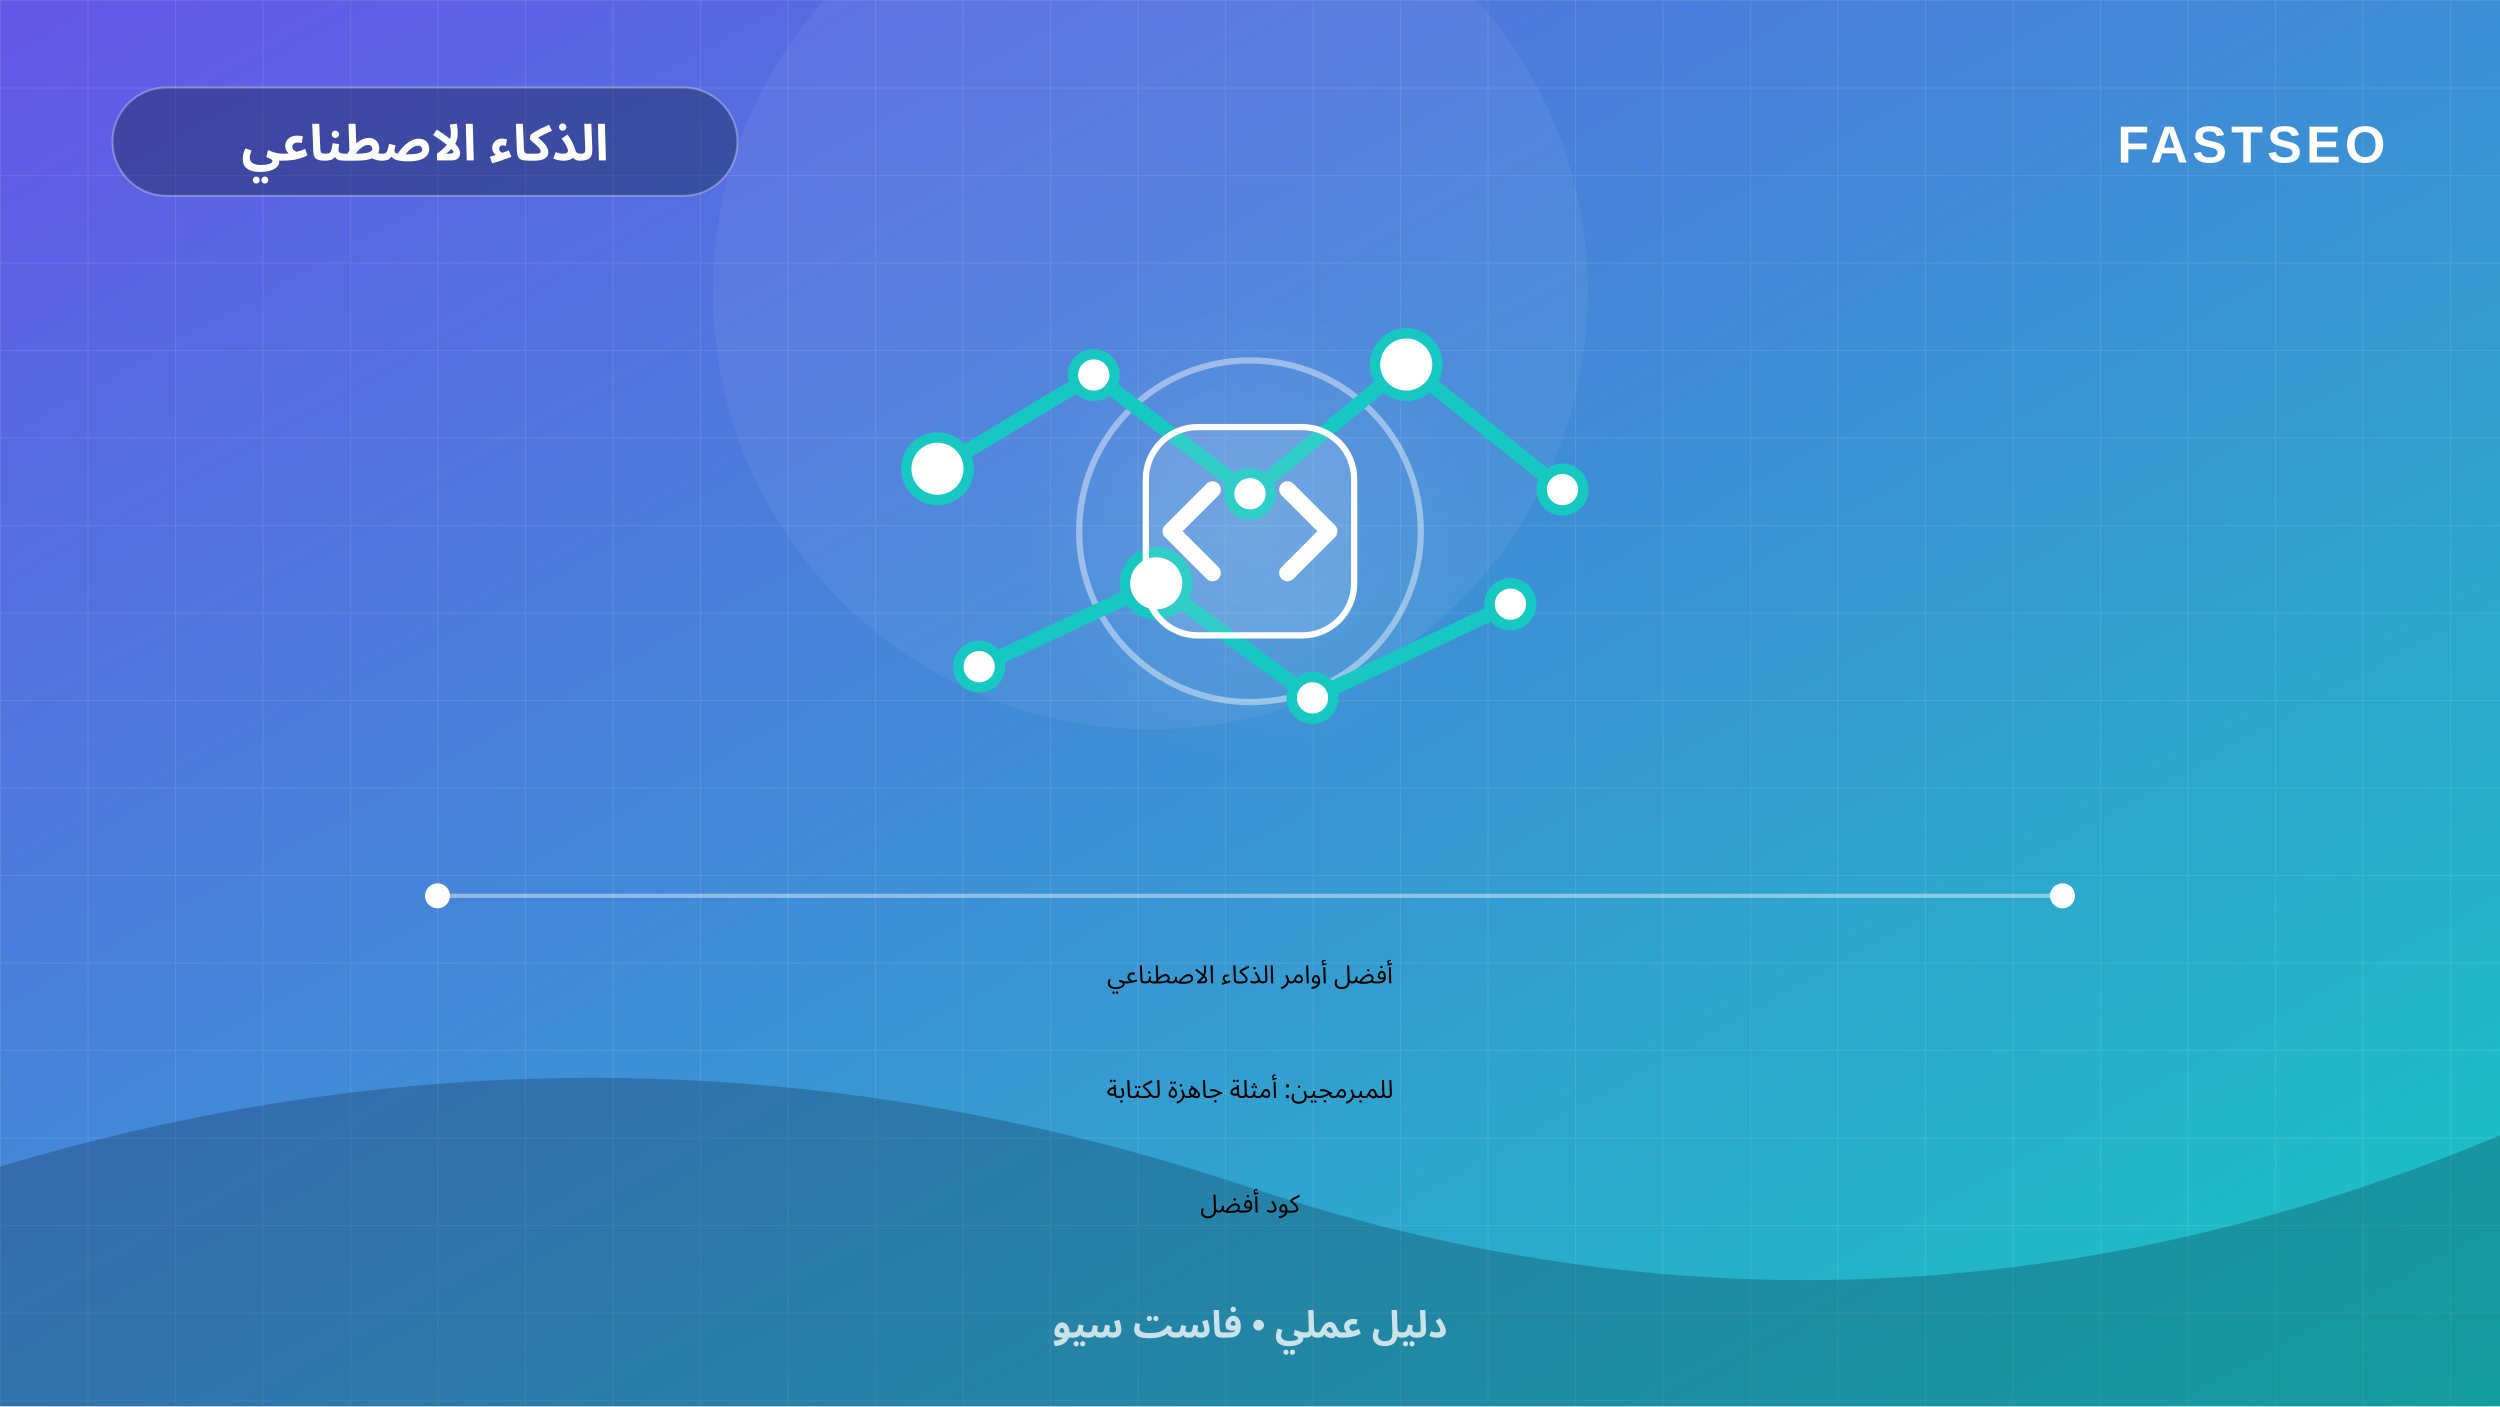
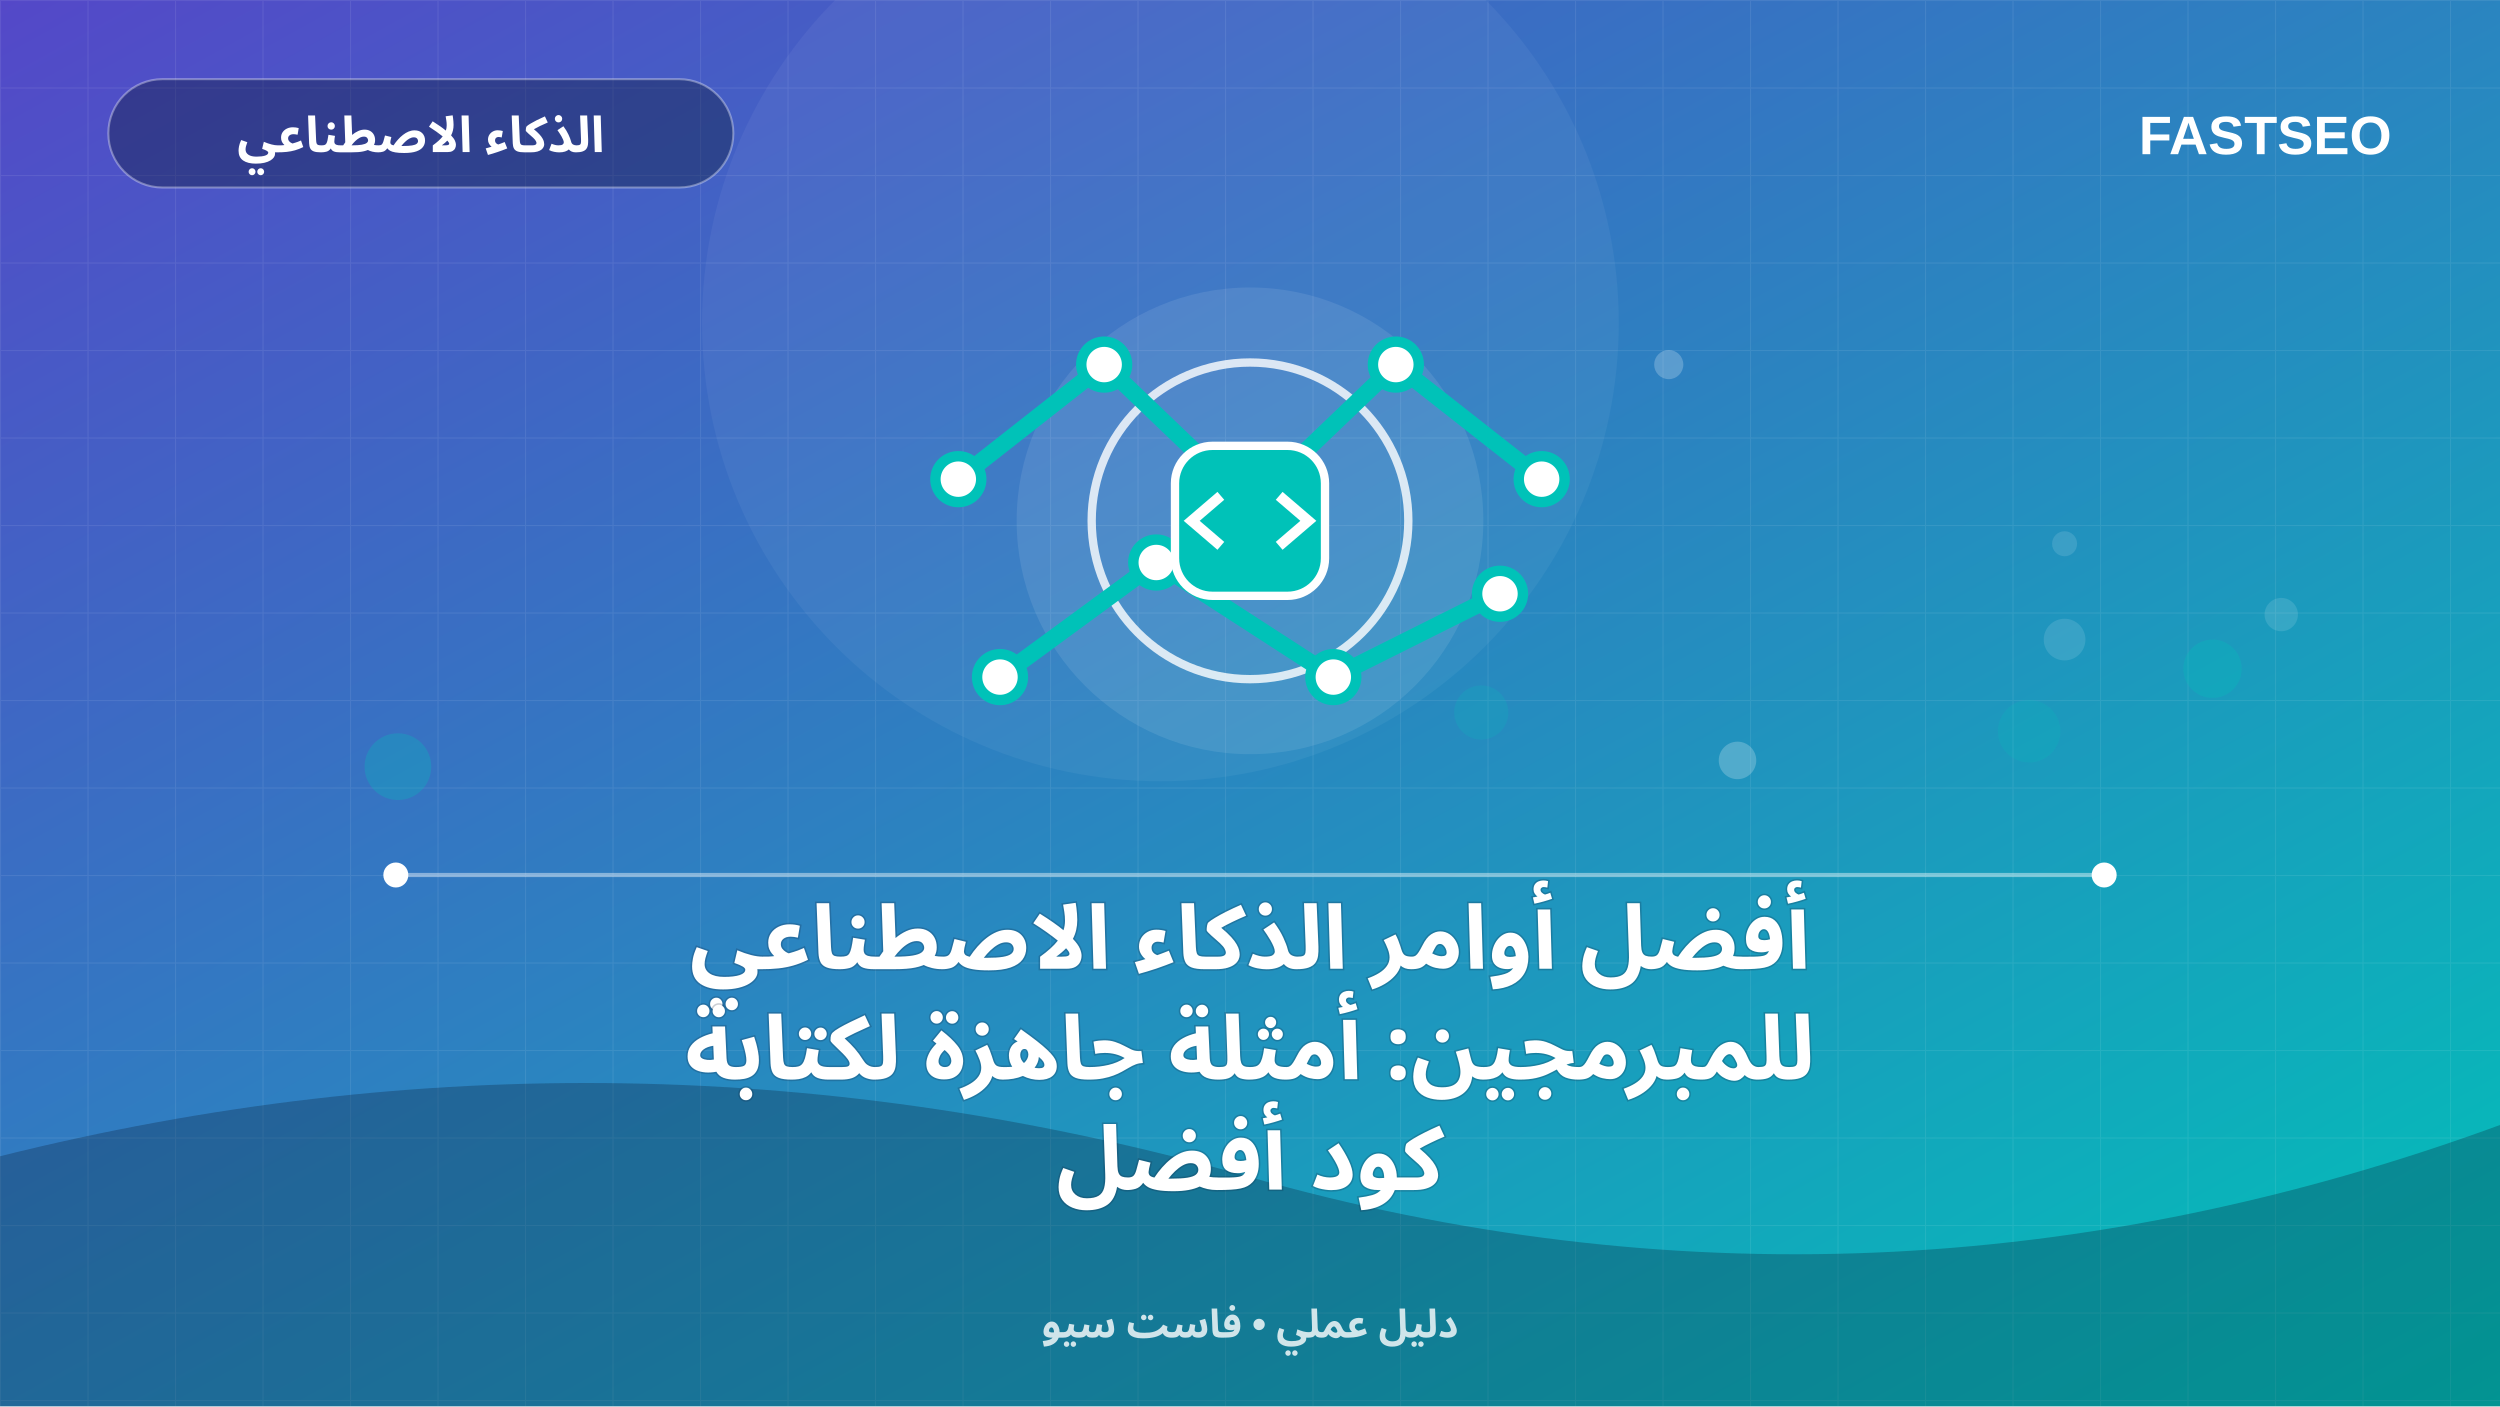
- <svg xmlns="http://www.w3.org/2000/svg" width="1200" height="675" viewBox="0 0 1200 675" role="img" aria-labelledby="title desc">
+ <svg xmlns="http://www.w3.org/2000/svg" width="1200" height="675" viewBox="0 0 1200 675" role="img" aria-labelledby="t dsc">
  <defs>
    <linearGradient id="bg" x1="0" y1="0" x2="1" y2="1">
-       <stop offset="0" stop-color="#6557E8" />
-       <stop offset="1" stop-color="#16C7C2" />
+       <stop stop-color="#5448C8" />
+       <stop offset="1" stop-color="#00C2B8" />
    </linearGradient>
-     <radialGradient id="orb">
-       <stop stop-color="#fff" stop-opacity=".5" />
-       <stop offset="1" stop-color="#fff" stop-opacity="0" />
-     </radialGradient>
-     <pattern id="grid" width="42" height="42" patternUnits="userSpaceOnUse">
-       <path d="M42 0H0V42" fill="none" stroke="#fff" stroke-opacity=".09" stroke-width="1" />
+     <pattern id="g" width="42" height="42" patternUnits="userSpaceOnUse">
+       <path d="M42 0H0V42" fill="none" stroke="#fff" stroke-opacity=".08" />
    </pattern>
+     <style>.headline{fill:#fff;font-family:'Noto Sans Arabic',Tahoma,Arial,sans-serif;font-size:43px;font-weight:900;paint-order:stroke;stroke:#10213B;stroke-opacity:.22;stroke-width:1.5px}</style>
  </defs>
  <rect width="1200" height="675" fill="url(#bg)" />
-   <rect width="1200" height="675" fill="url(#grid)" />
-   <path d="M0 560Q300 470 600 570T1200 545V675H0Z" fill="#07152B" opacity=".24" />
-   <circle cx="552.2" cy="140" r="210" fill="#fff" opacity=".055" />
-   <circle cx="-565" cy="85" r="14" fill="#fff" opacity="0.12" />
-   <circle cx="-243" cy="87" r="13" fill="#16C7C2" opacity="0.19" />
-   <circle cx="-602" cy="88" r="12" fill="#fff" opacity="0.26" />
-   <circle cx="-261" cy="89" r="11" fill="#16C7C2" opacity="0.12" />
-   <circle cx="-91" cy="-61" r="10" fill="#fff" opacity="0.19" />
-   <circle cx="-6" cy="-136" r="9" fill="#16C7C2" opacity="0.26" />
-   <circle cx="37" cy="-173" r="8" fill="#fff" opacity="0.12" />
-   <circle cx="58" cy="-192" r="7" fill="#16C7C2" opacity="0.19" />
-   <g font-family="Noto Sans Arabic,Tahoma,Arial,sans-serif">
-     <rect x="54" y="42" width="300" height="52" rx="26" fill="#07152B" fill-opacity=".35" stroke="#fff" stroke-opacity=".3" />
-     <text x="204" y="77" text-anchor="middle" fill="#fff" font-size="24" font-weight="800" direction="rtl">الذكاء الاصطناعي</text>
-     <text x="1145" y="78" text-anchor="end" fill="#fff" font-size="25" font-weight="900" letter-spacing="2">FASTSEO</text>
-     <g transform="translate(600 255)">
-       <circle r="112" fill="url(#orb)" opacity=".2" />
-       <circle r="82" fill="none" stroke="#fff" stroke-opacity=".42" stroke-width="3" />
-       <path d="M-150 -30L-75 -75 0 -18 75 -80 150 -20 M-130 65L-45 25 30 80 125 35" fill="none" stroke="#16C7C2" stroke-width="7" stroke-linecap="round" />
-       <g fill="#fff" stroke="#16C7C2" stroke-width="5">
-         <circle cx="-150" cy="-30" r="15" />
-         <circle cx="-75" cy="-75" r="10" />
-         <circle cx="0" cy="-18" r="10" />
-         <circle cx="75" cy="-80" r="15" />
-         <circle cx="150" cy="-20" r="10" />
-         <circle cx="-130" cy="65" r="10" />
-         <circle cx="-45" cy="25" r="15" />
-         <circle cx="30" cy="80" r="10" />
-         <circle cx="125" cy="35" r="10" />
+   <rect width="1200" height="675" fill="url(#g)" />
+   <circle cx="557" cy="155" r="220" fill="#fff" opacity=".05" />
+   <circle cx="991" cy="261" r="6" fill="#fff" opacity="0.12" />
+   <circle cx="711" cy="342" r="13" fill="#00C2B8" opacity="0.17" />
+   <circle cx="801" cy="175" r="7" fill="#fff" opacity="0.22" />
+   <circle cx="1062" cy="321" r="14" fill="#00C2B8" opacity="0.27" />
+   <circle cx="1095" cy="295" r="8" fill="#fff" opacity="0.12" />
+   <circle cx="974" cy="351" r="15" fill="#00C2B8" opacity="0.17" />
+   <circle cx="834" cy="365" r="9" fill="#fff" opacity="0.22" />
+   <circle cx="191" cy="368" r="16" fill="#00C2B8" opacity="0.27" />
+   <circle cx="991" cy="307" r="10" fill="#fff" opacity="0.12" />
+   <path d="M0 555Q300 480 600 565T1200 540V675H0Z" fill="#07152B" opacity=".27" />
+   <g font-family="'Noto Sans Arabic',Tahoma,Arial,sans-serif">
+     <rect x="52" y="38" width="300" height="52" rx="26" fill="#07152B" fill-opacity=".36" stroke="#fff" stroke-opacity=".35" />
+     <text x="202" y="73" text-anchor="middle" fill="#fff" font-size="24" font-weight="800" direction="rtl">الذكاء الاصطناعي</text>
+     <text x="1148" y="74" text-anchor="end" fill="#fff" font-size="26" font-weight="900">FASTSEO</text>
+     <g transform="translate(600 250)">
+       <circle r="112" fill="#fff" opacity=".09" />
+       <circle r="76" fill="none" stroke="#fff" stroke-width="4" opacity=".8" />
+       <path d="M-140 -20L-70 -75 0 -8 70 -75 140 -20M-120 75L-45 20 40 75 120 35" fill="none" stroke="#00C2B8" stroke-width="8" stroke-linecap="round" />
+       <g fill="#fff" stroke="#00C2B8" stroke-width="5">
+         <circle cx="-140" cy="-20" r="11" />
+         <circle cx="-70" cy="-75" r="11" />
+         <circle cx="0" cy="-8" r="11" />
+         <circle cx="70" cy="-75" r="11" />
+         <circle cx="140" cy="-20" r="11" />
+         <circle cx="-120" cy="75" r="11" />
+         <circle cx="-45" cy="20" r="11" />
+         <circle cx="40" cy="75" r="11" />
+         <circle cx="120" cy="35" r="11" />
      </g>
-       <rect x="-50" y="-50" width="100" height="100" rx="25" fill="#fff" fill-opacity=".12" stroke="#fff" stroke-width="3" />
-       <path d="M-18 -20L-38 0 -18 20 M18 -20L38 0 18 20" fill="none" stroke="#fff" stroke-width="8" stroke-linecap="round" stroke-linejoin="round" />
+       <rect x="-36" y="-36" width="72" height="72" rx="18" fill="#00C2B8" stroke="#fff" stroke-width="4" />
+       <path d="M-14 -12L-28 0 -14 12M14 -12L28 0 14 12" fill="none" stroke="#fff" stroke-width="5" />
    </g>
-     <path d="M210 430H990" stroke="#fff" stroke-opacity=".42" stroke-width="2" />
-     <circle cx="210" cy="430" r="6" fill="#fff" />
-     <circle cx="990" cy="430" r="6" fill="#fff" />
-     <text x="600" y="472" text-anchor="middle" direction="rtl" unicode-bidi="plaintext" class="headline">أفضل أوامر الذكاء الاصطناعي</text>
-     <text x="600" y="527" text-anchor="middle" direction="rtl" unicode-bidi="plaintext" class="headline">للمبرمجين: أمثلة جاهزة لكتابة</text>
-     <text x="600" y="582" text-anchor="middle" direction="rtl" unicode-bidi="plaintext" class="headline">كود أفضل</text>
-     <text x="600" y="642" text-anchor="middle" fill="#fff" opacity=".76" font-size="18" font-weight="600" direction="rtl">دليل عملي • فاست سيو</text>
+     <path d="M190 420H1010" stroke="#fff" stroke-opacity=".42" stroke-width="2" />
+     <circle cx="190" cy="420" r="6" fill="#fff" />
+     <circle cx="1010" cy="420" r="6" fill="#fff" />
+     <text class="headline" x="600" y="465" text-anchor="middle" direction="rtl" unicode-bidi="plaintext">أفضل أوامر الذكاء الاصطناعي</text>
+     <text class="headline" x="600" y="518" text-anchor="middle" direction="rtl" unicode-bidi="plaintext">للمبرمجين: أمثلة جاهزة لكتابة</text>
+     <text class="headline" x="600" y="571" text-anchor="middle" direction="rtl" unicode-bidi="plaintext">كود أفضل</text>
+     <text x="600" y="642" text-anchor="middle" fill="#fff" opacity=".8" font-size="19" font-weight="700" direction="rtl">دليل عملي • فاست سيو</text>
  </g>
</svg>
